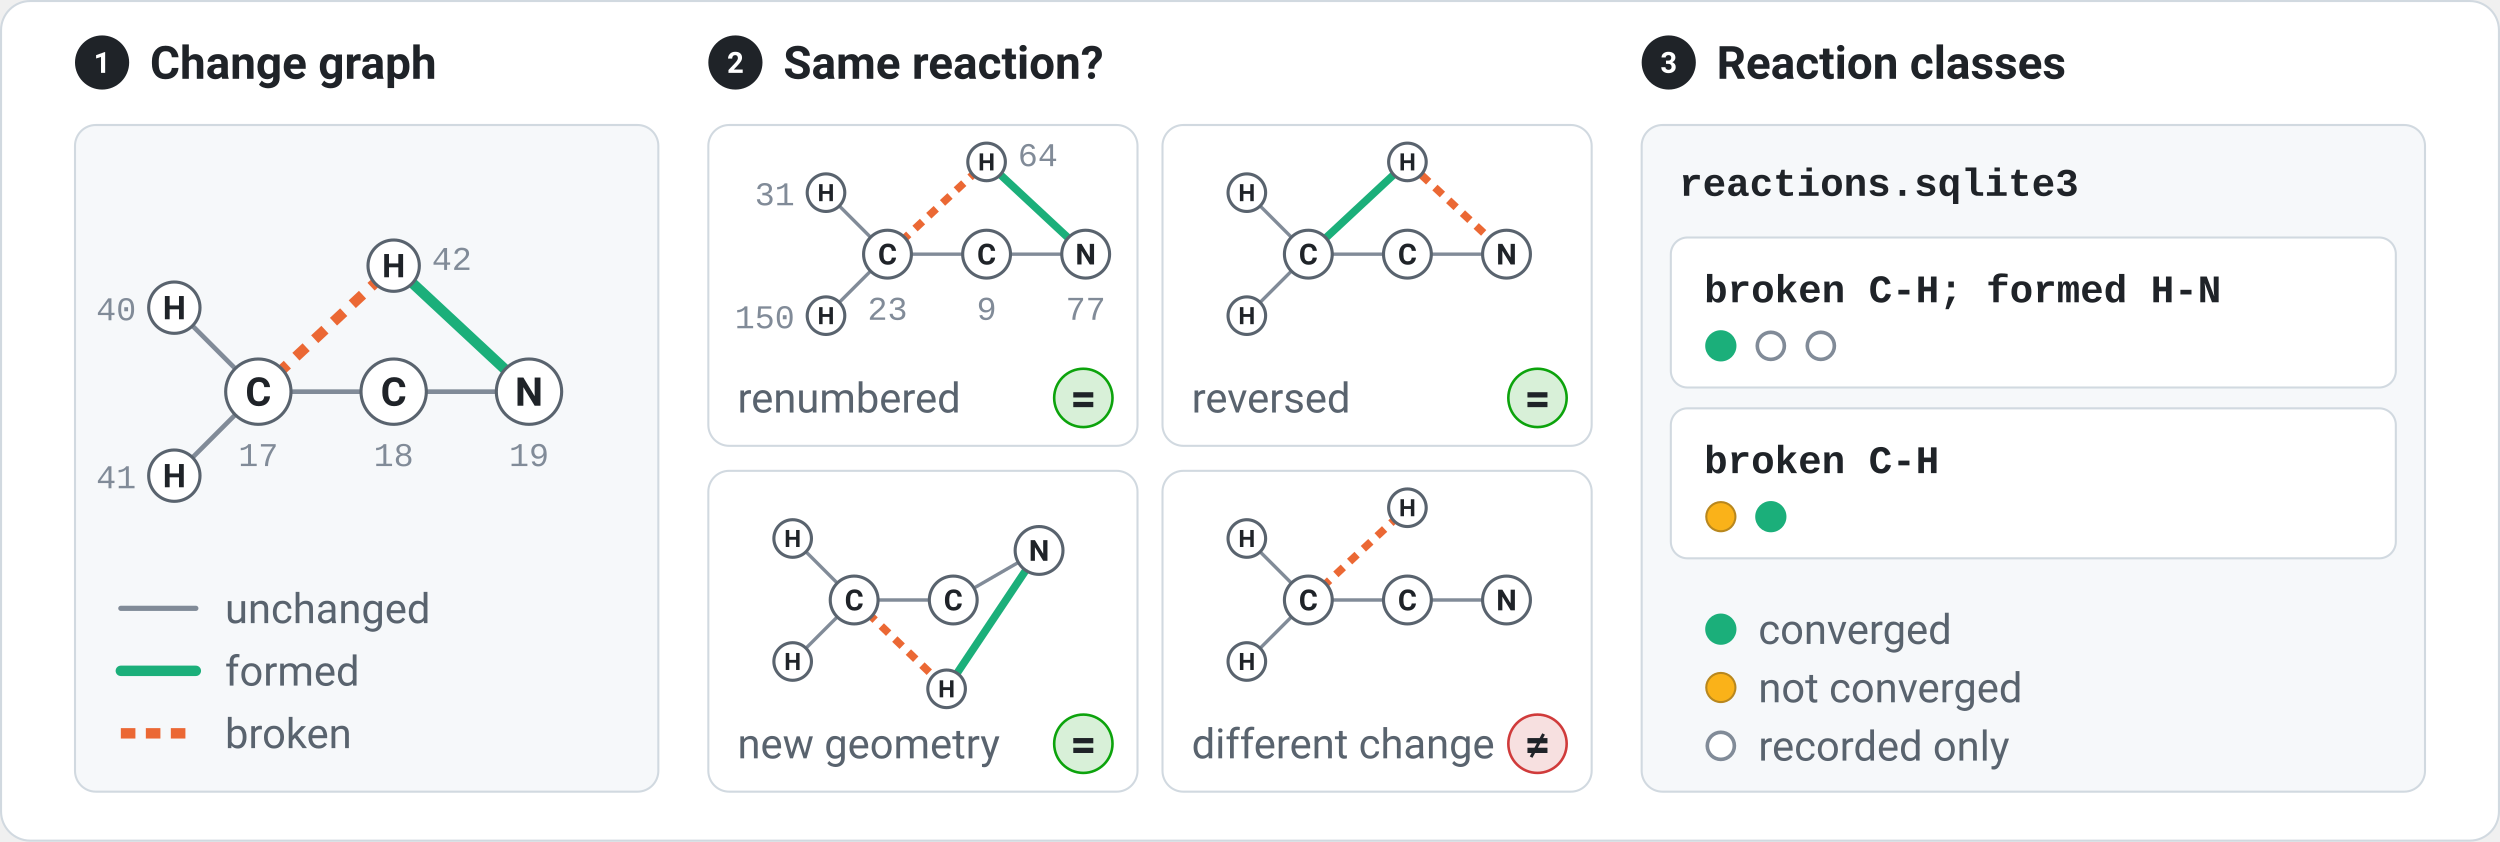
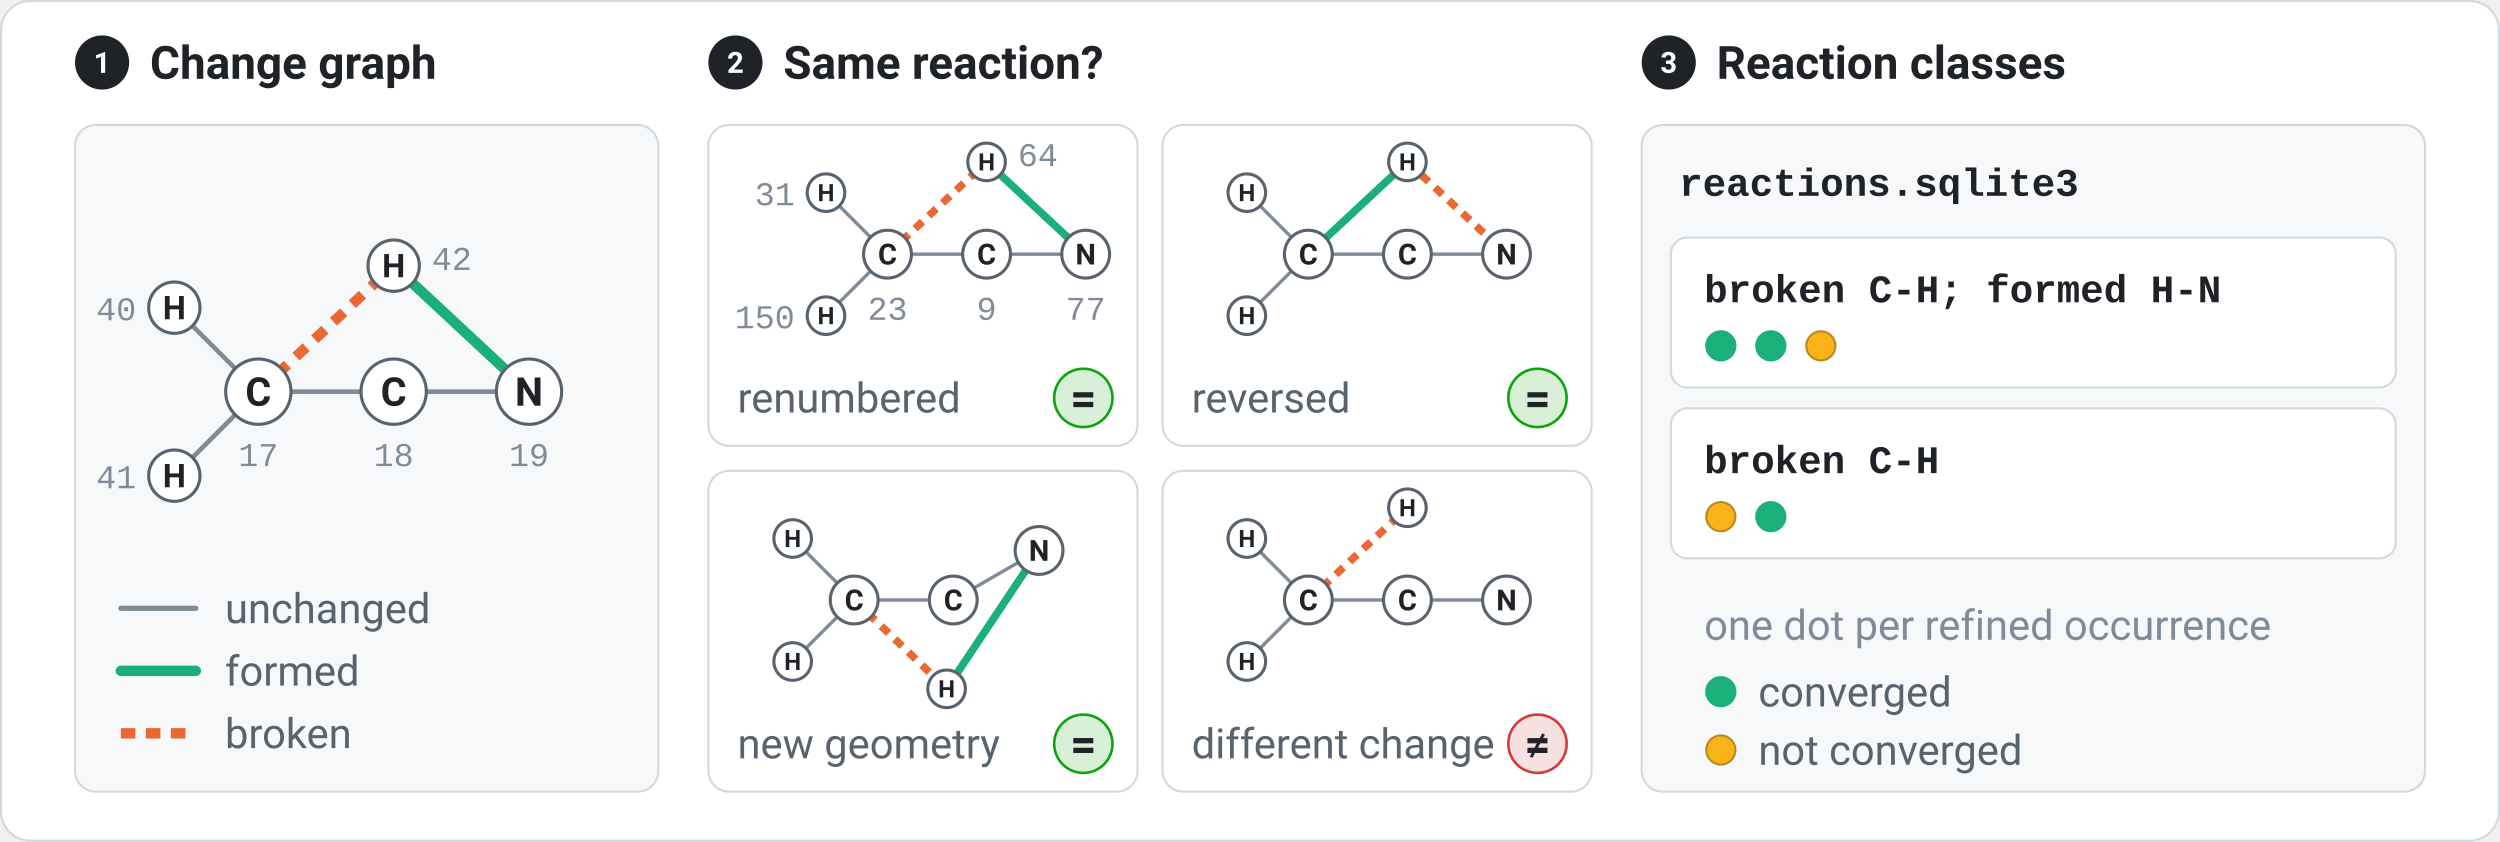
<svg xmlns="http://www.w3.org/2000/svg" viewBox="0 0 1200 404" width="1200" height="404" role="img" aria-labelledby="rf-identity-title rf-identity-desc" font-family="system-ui, -apple-system, 'Segoe UI', Roboto, 'Helvetica Neue', Arial, sans-serif">
  <rect x="0.5" y="0.5" width="1199" height="403" rx="14" fill="#ffffff" stroke="#d1d9e0" />
  <circle cx="49" cy="30" r="13" fill="#1f2328" />
  <text x="49" y="34.98" font-size="14.04" font-weight="700" text-anchor="middle" fill="#ffffff">1</text>
  <text x="72" y="37.81" font-size="22" font-weight="700" fill="#1f2328">Change graph</text>
  <rect x="36" y="60" width="280" height="320" rx="10" fill="#f6f8fa" stroke="#d1d9e0" stroke-width="1" />
  <line x1="124" y1="188" x2="188.96" y2="188" fill="none" stroke="#818b98" stroke-width="2.24" stroke-linecap="round" />
  <line x1="188.96" y1="188" x2="253.92" y2="188" fill="none" stroke="#818b98" stroke-width="2.24" stroke-linecap="round" />
  <line x1="124" y1="188" x2="83.68" y2="147.68" fill="none" stroke="#818b98" stroke-width="2.24" stroke-linecap="round" />
  <line x1="124" y1="188" x2="83.68" y2="228.32" fill="none" stroke="#818b98" stroke-width="2.24" stroke-linecap="round" />
  <line x1="124" y1="188" x2="188.96" y2="127.52" fill="none" stroke="#eb6834" stroke-width="5.04" stroke-dasharray="6.72 5.6" stroke-linecap="butt" />
  <line x1="188.96" y1="127.52" x2="253.92" y2="188" fill="none" stroke="#1baf7a" stroke-width="5.04" stroke-linecap="round" />
  <circle cx="124" cy="188" r="15.68" fill="#ffffff" stroke="#59636e" stroke-width="1.5" />
  <text x="124" y="194.76" font-size="19.04" font-weight="700" text-anchor="middle" fill="#1f2328">C</text>
  <text x="124" y="223.72" font-size="17" text-anchor="middle" fill="#818b98">
    <tspan font-family="ui-monospace, SFMono-Regular, 'SF Mono', Menlo, Consolas, 'Liberation Mono', monospace" font-size="15.98">17</tspan>
  </text>
  <circle cx="188.96" cy="188" r="15.68" fill="#ffffff" stroke="#59636e" stroke-width="1.5" />
  <text x="188.96" y="194.76" font-size="19.04" font-weight="700" text-anchor="middle" fill="#1f2328">C</text>
  <text x="188.96" y="223.72" font-size="17" text-anchor="middle" fill="#818b98">
    <tspan font-family="ui-monospace, SFMono-Regular, 'SF Mono', Menlo, Consolas, 'Liberation Mono', monospace" font-size="15.98">18</tspan>
  </text>
  <circle cx="253.92" cy="188" r="15.68" fill="#ffffff" stroke="#59636e" stroke-width="1.5" />
  <text x="253.92" y="194.76" font-size="19.04" font-weight="700" text-anchor="middle" fill="#1f2328">N</text>
  <text x="253.92" y="223.72" font-size="17" text-anchor="middle" fill="#818b98">
    <tspan font-family="ui-monospace, SFMono-Regular, 'SF Mono', Menlo, Consolas, 'Liberation Mono', monospace" font-size="15.98">19</tspan>
  </text>
  <circle cx="83.68" cy="147.68" r="12.32" fill="#ffffff" stroke="#59636e" stroke-width="1.5" />
  <text x="83.68" y="153.25" font-size="15.68" font-weight="700" text-anchor="middle" fill="#1f2328">H</text>
  <text x="65.36" y="153.72" font-size="17" text-anchor="end" fill="#818b98">
    <tspan font-family="ui-monospace, SFMono-Regular, 'SF Mono', Menlo, Consolas, 'Liberation Mono', monospace" font-size="15.98">40</tspan>
  </text>
  <circle cx="83.68" cy="228.32" r="12.32" fill="#ffffff" stroke="#59636e" stroke-width="1.5" />
  <text x="83.68" y="233.89" font-size="15.68" font-weight="700" text-anchor="middle" fill="#1f2328">H</text>
  <text x="65.36" y="234.35" font-size="17" text-anchor="end" fill="#818b98">
    <tspan font-family="ui-monospace, SFMono-Regular, 'SF Mono', Menlo, Consolas, 'Liberation Mono', monospace" font-size="15.98">41</tspan>
  </text>
  <circle cx="188.96" cy="127.52" r="12.32" fill="#ffffff" stroke="#59636e" stroke-width="1.5" />
  <text x="188.96" y="133.09" font-size="15.68" font-weight="700" text-anchor="middle" fill="#1f2328">H</text>
  <text x="207.28" y="129.56" font-size="17" fill="#818b98">
    <tspan font-family="ui-monospace, SFMono-Regular, 'SF Mono', Menlo, Consolas, 'Liberation Mono', monospace" font-size="15.98">42</tspan>
  </text>
  <line x1="58" y1="292" x2="94" y2="292" fill="none" stroke="#818b98" stroke-width="2.5" stroke-linecap="round" />
  <text x="108" y="299.1" font-size="20" fill="#59636e">unchanged</text>
  <line x1="58" y1="322" x2="94" y2="322" fill="none" stroke="#1baf7a" stroke-width="5" stroke-linecap="round" />
  <text x="108" y="329.1" font-size="20" fill="#59636e">formed</text>
  <line x1="58" y1="352" x2="94" y2="352" fill="none" stroke="#eb6834" stroke-width="5" stroke-dasharray="7 5" stroke-linecap="butt" />
  <text x="108" y="359.1" font-size="20" fill="#59636e">broken</text>
  <circle cx="353" cy="30" r="13" fill="#1f2328" />
  <text x="353" y="34.98" font-size="14.04" font-weight="700" text-anchor="middle" fill="#ffffff">2</text>
  <text x="376" y="37.81" font-size="22" font-weight="700" fill="#1f2328">Same reaction?</text>
  <rect x="340" y="60" width="206" height="154" rx="10" fill="#ffffff" stroke="#d1d9e0" stroke-width="1" />
  <line x1="426" y1="122" x2="473.56" y2="122" fill="none" stroke="#818b98" stroke-width="1.64" stroke-linecap="round" />
  <line x1="473.56" y1="122" x2="521.12" y2="122" fill="none" stroke="#818b98" stroke-width="1.64" stroke-linecap="round" />
  <line x1="426" y1="122" x2="396.48" y2="92.48" fill="none" stroke="#818b98" stroke-width="1.64" stroke-linecap="round" />
  <line x1="426" y1="122" x2="396.48" y2="151.52" fill="none" stroke="#818b98" stroke-width="1.64" stroke-linecap="round" />
  <line x1="426" y1="122" x2="473.56" y2="77.72" fill="none" stroke="#eb6834" stroke-width="3.69" stroke-dasharray="4.92 4.1" stroke-linecap="butt" />
  <line x1="473.56" y1="77.72" x2="521.12" y2="122" fill="none" stroke="#1baf7a" stroke-width="3.69" stroke-linecap="round" />
  <circle cx="426" cy="122" r="11.48" fill="#ffffff" stroke="#59636e" stroke-width="1.5" />
  <text x="426" y="126.95" font-size="13.94" font-weight="700" text-anchor="middle" fill="#1f2328">C</text>
  <text x="426" y="153.51" font-size="17" text-anchor="middle" fill="#818b98">
    <tspan font-family="ui-monospace, SFMono-Regular, 'SF Mono', Menlo, Consolas, 'Liberation Mono', monospace" font-size="15.98">23</tspan>
  </text>
  <circle cx="473.56" cy="122" r="11.48" fill="#ffffff" stroke="#59636e" stroke-width="1.5" />
  <text x="473.56" y="126.95" font-size="13.94" font-weight="700" text-anchor="middle" fill="#1f2328">C</text>
  <text x="473.56" y="153.51" font-size="17" text-anchor="middle" fill="#818b98">
    <tspan font-family="ui-monospace, SFMono-Regular, 'SF Mono', Menlo, Consolas, 'Liberation Mono', monospace" font-size="15.98">9</tspan>
  </text>
  <circle cx="521.12" cy="122" r="11.48" fill="#ffffff" stroke="#59636e" stroke-width="1.5" />
  <text x="521.12" y="126.95" font-size="13.94" font-weight="700" text-anchor="middle" fill="#1f2328">N</text>
  <text x="521.12" y="153.51" font-size="17" text-anchor="middle" fill="#818b98">
    <tspan font-family="ui-monospace, SFMono-Regular, 'SF Mono', Menlo, Consolas, 'Liberation Mono', monospace" font-size="15.98">77</tspan>
  </text>
  <circle cx="396.48" cy="92.48" r="9.02" fill="#ffffff" stroke="#59636e" stroke-width="1.5" />
  <text x="396.48" y="96.56" font-size="11.48" font-weight="700" text-anchor="middle" fill="#1f2328">H</text>
  <text x="381.46" y="98.52" font-size="17" text-anchor="end" fill="#818b98">
    <tspan font-family="ui-monospace, SFMono-Regular, 'SF Mono', Menlo, Consolas, 'Liberation Mono', monospace" font-size="15.98">31</tspan>
  </text>
  <circle cx="396.48" cy="151.52" r="9.02" fill="#ffffff" stroke="#59636e" stroke-width="1.5" />
  <text x="396.48" y="155.6" font-size="11.48" font-weight="700" text-anchor="middle" fill="#1f2328">H</text>
  <text x="381.46" y="157.56" font-size="17" text-anchor="end" fill="#818b98">
    <tspan font-family="ui-monospace, SFMono-Regular, 'SF Mono', Menlo, Consolas, 'Liberation Mono', monospace" font-size="15.98">150</tspan>
  </text>
  <circle cx="473.56" cy="77.72" r="9.02" fill="#ffffff" stroke="#59636e" stroke-width="1.5" />
  <text x="473.56" y="81.8" font-size="11.48" font-weight="700" text-anchor="middle" fill="#1f2328">H</text>
  <text x="488.58" y="79.75" font-size="17" fill="#818b98">
    <tspan font-family="ui-monospace, SFMono-Regular, 'SF Mono', Menlo, Consolas, 'Liberation Mono', monospace" font-size="15.98">64</tspan>
  </text>
  <text x="354" y="198" font-size="20" fill="#59636e">renumbered</text>
  <circle cx="520" cy="191" r="14" fill="#d8f0d8" stroke="#0ca30c" stroke-width="1.25" />
  <text x="520" y="198.81" font-size="22" font-weight="700" text-anchor="middle" fill="#1f2328">=</text>
  <rect x="558" y="60" width="206" height="154" rx="10" fill="#ffffff" stroke="#d1d9e0" stroke-width="1" />
  <line x1="628" y1="122" x2="675.56" y2="122" fill="none" stroke="#818b98" stroke-width="1.64" stroke-linecap="round" />
  <line x1="675.56" y1="122" x2="723.12" y2="122" fill="none" stroke="#818b98" stroke-width="1.64" stroke-linecap="round" />
  <line x1="628" y1="122" x2="598.48" y2="92.48" fill="none" stroke="#818b98" stroke-width="1.64" stroke-linecap="round" />
  <line x1="628" y1="122" x2="598.48" y2="151.52" fill="none" stroke="#818b98" stroke-width="1.64" stroke-linecap="round" />
  <line x1="628" y1="122" x2="675.56" y2="77.72" fill="none" stroke="#1baf7a" stroke-width="3.69" stroke-linecap="round" />
  <line x1="675.56" y1="77.72" x2="723.12" y2="122" fill="none" stroke="#eb6834" stroke-width="3.69" stroke-dasharray="4.92 4.1" stroke-linecap="butt" />
  <circle cx="628" cy="122" r="11.48" fill="#ffffff" stroke="#59636e" stroke-width="1.5" />
  <text x="628" y="126.95" font-size="13.94" font-weight="700" text-anchor="middle" fill="#1f2328">C</text>
  <circle cx="675.56" cy="122" r="11.48" fill="#ffffff" stroke="#59636e" stroke-width="1.5" />
  <text x="675.56" y="126.95" font-size="13.94" font-weight="700" text-anchor="middle" fill="#1f2328">C</text>
  <circle cx="723.12" cy="122" r="11.48" fill="#ffffff" stroke="#59636e" stroke-width="1.5" />
  <text x="723.12" y="126.95" font-size="13.94" font-weight="700" text-anchor="middle" fill="#1f2328">N</text>
  <circle cx="598.48" cy="92.48" r="9.02" fill="#ffffff" stroke="#59636e" stroke-width="1.5" />
  <text x="598.48" y="96.56" font-size="11.48" font-weight="700" text-anchor="middle" fill="#1f2328">H</text>
  <circle cx="598.48" cy="151.52" r="9.02" fill="#ffffff" stroke="#59636e" stroke-width="1.5" />
  <text x="598.48" y="155.6" font-size="11.48" font-weight="700" text-anchor="middle" fill="#1f2328">H</text>
  <circle cx="675.56" cy="77.72" r="9.02" fill="#ffffff" stroke="#59636e" stroke-width="1.5" />
  <text x="675.56" y="81.8" font-size="11.48" font-weight="700" text-anchor="middle" fill="#1f2328">H</text>
  <text x="572" y="198" font-size="20" fill="#59636e">reversed</text>
  <circle cx="738" cy="191" r="14" fill="#d8f0d8" stroke="#0ca30c" stroke-width="1.25" />
  <text x="738" y="198.81" font-size="22" font-weight="700" text-anchor="middle" fill="#1f2328">=</text>
  <rect x="340" y="226" width="206" height="154" rx="10" fill="#ffffff" stroke="#d1d9e0" stroke-width="1" />
  <line x1="410" y1="288" x2="457.56" y2="288" fill="none" stroke="#818b98" stroke-width="1.64" stroke-linecap="round" />
  <line x1="457.56" y1="288" x2="498.75" y2="264.22" fill="none" stroke="#818b98" stroke-width="1.64" stroke-linecap="round" />
  <line x1="410" y1="288" x2="380.48" y2="258.48" fill="none" stroke="#818b98" stroke-width="1.64" stroke-linecap="round" />
  <line x1="410" y1="288" x2="380.48" y2="317.52" fill="none" stroke="#818b98" stroke-width="1.64" stroke-linecap="round" />
  <line x1="410" y1="288" x2="454.37" y2="330.64" fill="none" stroke="#eb6834" stroke-width="3.69" stroke-dasharray="4.92 4.1" stroke-linecap="butt" />
  <line x1="454.37" y1="330.64" x2="498.75" y2="264.22" fill="none" stroke="#1baf7a" stroke-width="3.69" stroke-linecap="round" />
  <circle cx="410" cy="288" r="11.48" fill="#ffffff" stroke="#59636e" stroke-width="1.5" />
  <text x="410" y="292.95" font-size="13.94" font-weight="700" text-anchor="middle" fill="#1f2328">C</text>
  <circle cx="457.56" cy="288" r="11.48" fill="#ffffff" stroke="#59636e" stroke-width="1.5" />
  <text x="457.56" y="292.95" font-size="13.94" font-weight="700" text-anchor="middle" fill="#1f2328">C</text>
  <circle cx="498.75" cy="264.22" r="11.48" fill="#ffffff" stroke="#59636e" stroke-width="1.5" />
  <text x="498.75" y="269.17" font-size="13.94" font-weight="700" text-anchor="middle" fill="#1f2328">N</text>
  <circle cx="380.48" cy="258.48" r="9.02" fill="#ffffff" stroke="#59636e" stroke-width="1.5" />
  <text x="380.48" y="262.56" font-size="11.48" font-weight="700" text-anchor="middle" fill="#1f2328">H</text>
  <circle cx="380.48" cy="317.52" r="9.02" fill="#ffffff" stroke="#59636e" stroke-width="1.5" />
  <text x="380.48" y="321.6" font-size="11.48" font-weight="700" text-anchor="middle" fill="#1f2328">H</text>
  <circle cx="454.37" cy="330.64" r="9.02" fill="#ffffff" stroke="#59636e" stroke-width="1.5" />
  <text x="454.37" y="334.72" font-size="11.48" font-weight="700" text-anchor="middle" fill="#1f2328">H</text>
  <text x="354" y="364" font-size="20" fill="#59636e">new geometry</text>
  <circle cx="520" cy="357" r="14" fill="#d8f0d8" stroke="#0ca30c" stroke-width="1.25" />
  <text x="520" y="364.81" font-size="22" font-weight="700" text-anchor="middle" fill="#1f2328">=</text>
  <rect x="558" y="226" width="206" height="154" rx="10" fill="#ffffff" stroke="#d1d9e0" stroke-width="1" />
  <line x1="628" y1="288" x2="675.56" y2="288" fill="none" stroke="#818b98" stroke-width="1.64" stroke-linecap="round" />
  <line x1="675.56" y1="288" x2="723.12" y2="288" fill="none" stroke="#818b98" stroke-width="1.64" stroke-linecap="round" />
  <line x1="628" y1="288" x2="598.48" y2="258.48" fill="none" stroke="#818b98" stroke-width="1.64" stroke-linecap="round" />
  <line x1="628" y1="288" x2="598.48" y2="317.52" fill="none" stroke="#818b98" stroke-width="1.64" stroke-linecap="round" />
  <line x1="628" y1="288" x2="675.56" y2="243.72" fill="none" stroke="#eb6834" stroke-width="3.69" stroke-dasharray="4.92 4.1" stroke-linecap="butt" />
  <circle cx="628" cy="288" r="11.48" fill="#ffffff" stroke="#59636e" stroke-width="1.5" />
  <text x="628" y="292.95" font-size="13.94" font-weight="700" text-anchor="middle" fill="#1f2328">C</text>
  <circle cx="675.56" cy="288" r="11.48" fill="#ffffff" stroke="#59636e" stroke-width="1.5" />
  <text x="675.56" y="292.95" font-size="13.94" font-weight="700" text-anchor="middle" fill="#1f2328">C</text>
  <circle cx="723.12" cy="288" r="11.48" fill="#ffffff" stroke="#59636e" stroke-width="1.5" />
  <text x="723.12" y="292.95" font-size="13.94" font-weight="700" text-anchor="middle" fill="#1f2328">N</text>
  <circle cx="598.48" cy="258.48" r="9.02" fill="#ffffff" stroke="#59636e" stroke-width="1.5" />
  <text x="598.48" y="262.56" font-size="11.48" font-weight="700" text-anchor="middle" fill="#1f2328">H</text>
  <circle cx="598.48" cy="317.52" r="9.02" fill="#ffffff" stroke="#59636e" stroke-width="1.5" />
  <text x="598.48" y="321.6" font-size="11.48" font-weight="700" text-anchor="middle" fill="#1f2328">H</text>
  <circle cx="675.56" cy="243.72" r="9.02" fill="#ffffff" stroke="#59636e" stroke-width="1.5" />
  <text x="675.56" y="247.8" font-size="11.48" font-weight="700" text-anchor="middle" fill="#1f2328">H</text>
  <text x="572" y="364" font-size="20" fill="#59636e">different change</text>
  <circle cx="738" cy="357" r="14" fill="#f7e0e0" stroke="#d03b3b" stroke-width="1.25" />
  <text x="738" y="364.81" font-size="22" font-weight="700" text-anchor="middle" fill="#1f2328">≠</text>
  <circle cx="801" cy="30" r="13" fill="#1f2328" />
  <text x="801" y="34.98" font-size="14.04" font-weight="700" text-anchor="middle" fill="#ffffff">3</text>
  <text x="824" y="37.81" font-size="22" font-weight="700" fill="#1f2328">Reaction classes</text>
  <rect x="788" y="60" width="376" height="320" rx="10" fill="#f6f8fa" stroke="#d1d9e0" stroke-width="1" />
  <text x="806" y="94" font-size="20" font-weight="700" fill="#1f2328">
    <tspan font-family="ui-monospace, SFMono-Regular, 'SF Mono', Menlo, Consolas, 'Liberation Mono', monospace" font-size="18.8">reactions.sqlite3</tspan>
  </text>
  <rect x="802" y="114" width="348" height="72" rx="8" fill="#ffffff" stroke="#d1d9e0" stroke-width="1" />
  <text x="818" y="145.1" font-size="20" font-weight="600" fill="#1f2328">
    <tspan font-family="ui-monospace, SFMono-Regular, 'SF Mono', Menlo, Consolas, 'Liberation Mono', monospace" font-size="18.8">broken C-H; formed H-N</tspan>
  </text>
  <circle cx="826" cy="166" r="7.5" fill="#1baf7a" />
-   <circle cx="850" cy="166" r="6.5" fill="#ffffff" stroke="#818b98" stroke-width="1.75" />
-   <circle cx="874" cy="166" r="6.5" fill="#ffffff" stroke="#818b98" stroke-width="1.75" />
+   <circle cx="850" cy="166" r="7.5" fill="#1baf7a" />
+   <circle cx="874" cy="166" r="7" fill="#fab219" stroke="#b8871e" stroke-width="1" />
  <rect x="802" y="196" width="348" height="72" rx="8" fill="#ffffff" stroke="#d1d9e0" stroke-width="1" />
  <text x="818" y="227.1" font-size="20" font-weight="600" fill="#1f2328">
    <tspan font-family="ui-monospace, SFMono-Regular, 'SF Mono', Menlo, Consolas, 'Liberation Mono', monospace" font-size="18.8">broken C-H</tspan>
  </text>
  <circle cx="826" cy="248" r="7" fill="#fab219" stroke="#b8871e" stroke-width="1" />
  <circle cx="850" cy="248" r="7.5" fill="#1baf7a" />
-   <circle cx="826" cy="302" r="7.5" fill="#1baf7a" />
-   <text x="844" y="309.1" font-size="20" fill="#59636e">converged</text>
-   <circle cx="826" cy="330" r="7" fill="#fab219" stroke="#b8871e" stroke-width="1" />
-   <text x="844" y="337.1" font-size="20" fill="#59636e">not converged</text>
-   <circle cx="826" cy="358" r="6.5" fill="#ffffff" stroke="#818b98" stroke-width="1.75" />
-   <text x="844" y="365.1" font-size="20" fill="#59636e">recorded only</text>
+   <text x="818" y="307.1" font-size="20" fill="#818b98">one dot per refined occurrence</text>
+   <circle cx="826" cy="332" r="7.5" fill="#1baf7a" />
+   <text x="844" y="339.1" font-size="20" fill="#59636e">converged</text>
+   <circle cx="826" cy="360" r="7" fill="#fab219" stroke="#b8871e" stroke-width="1" />
+   <text x="844" y="367.1" font-size="20" fill="#59636e">not converged</text>
</svg>
